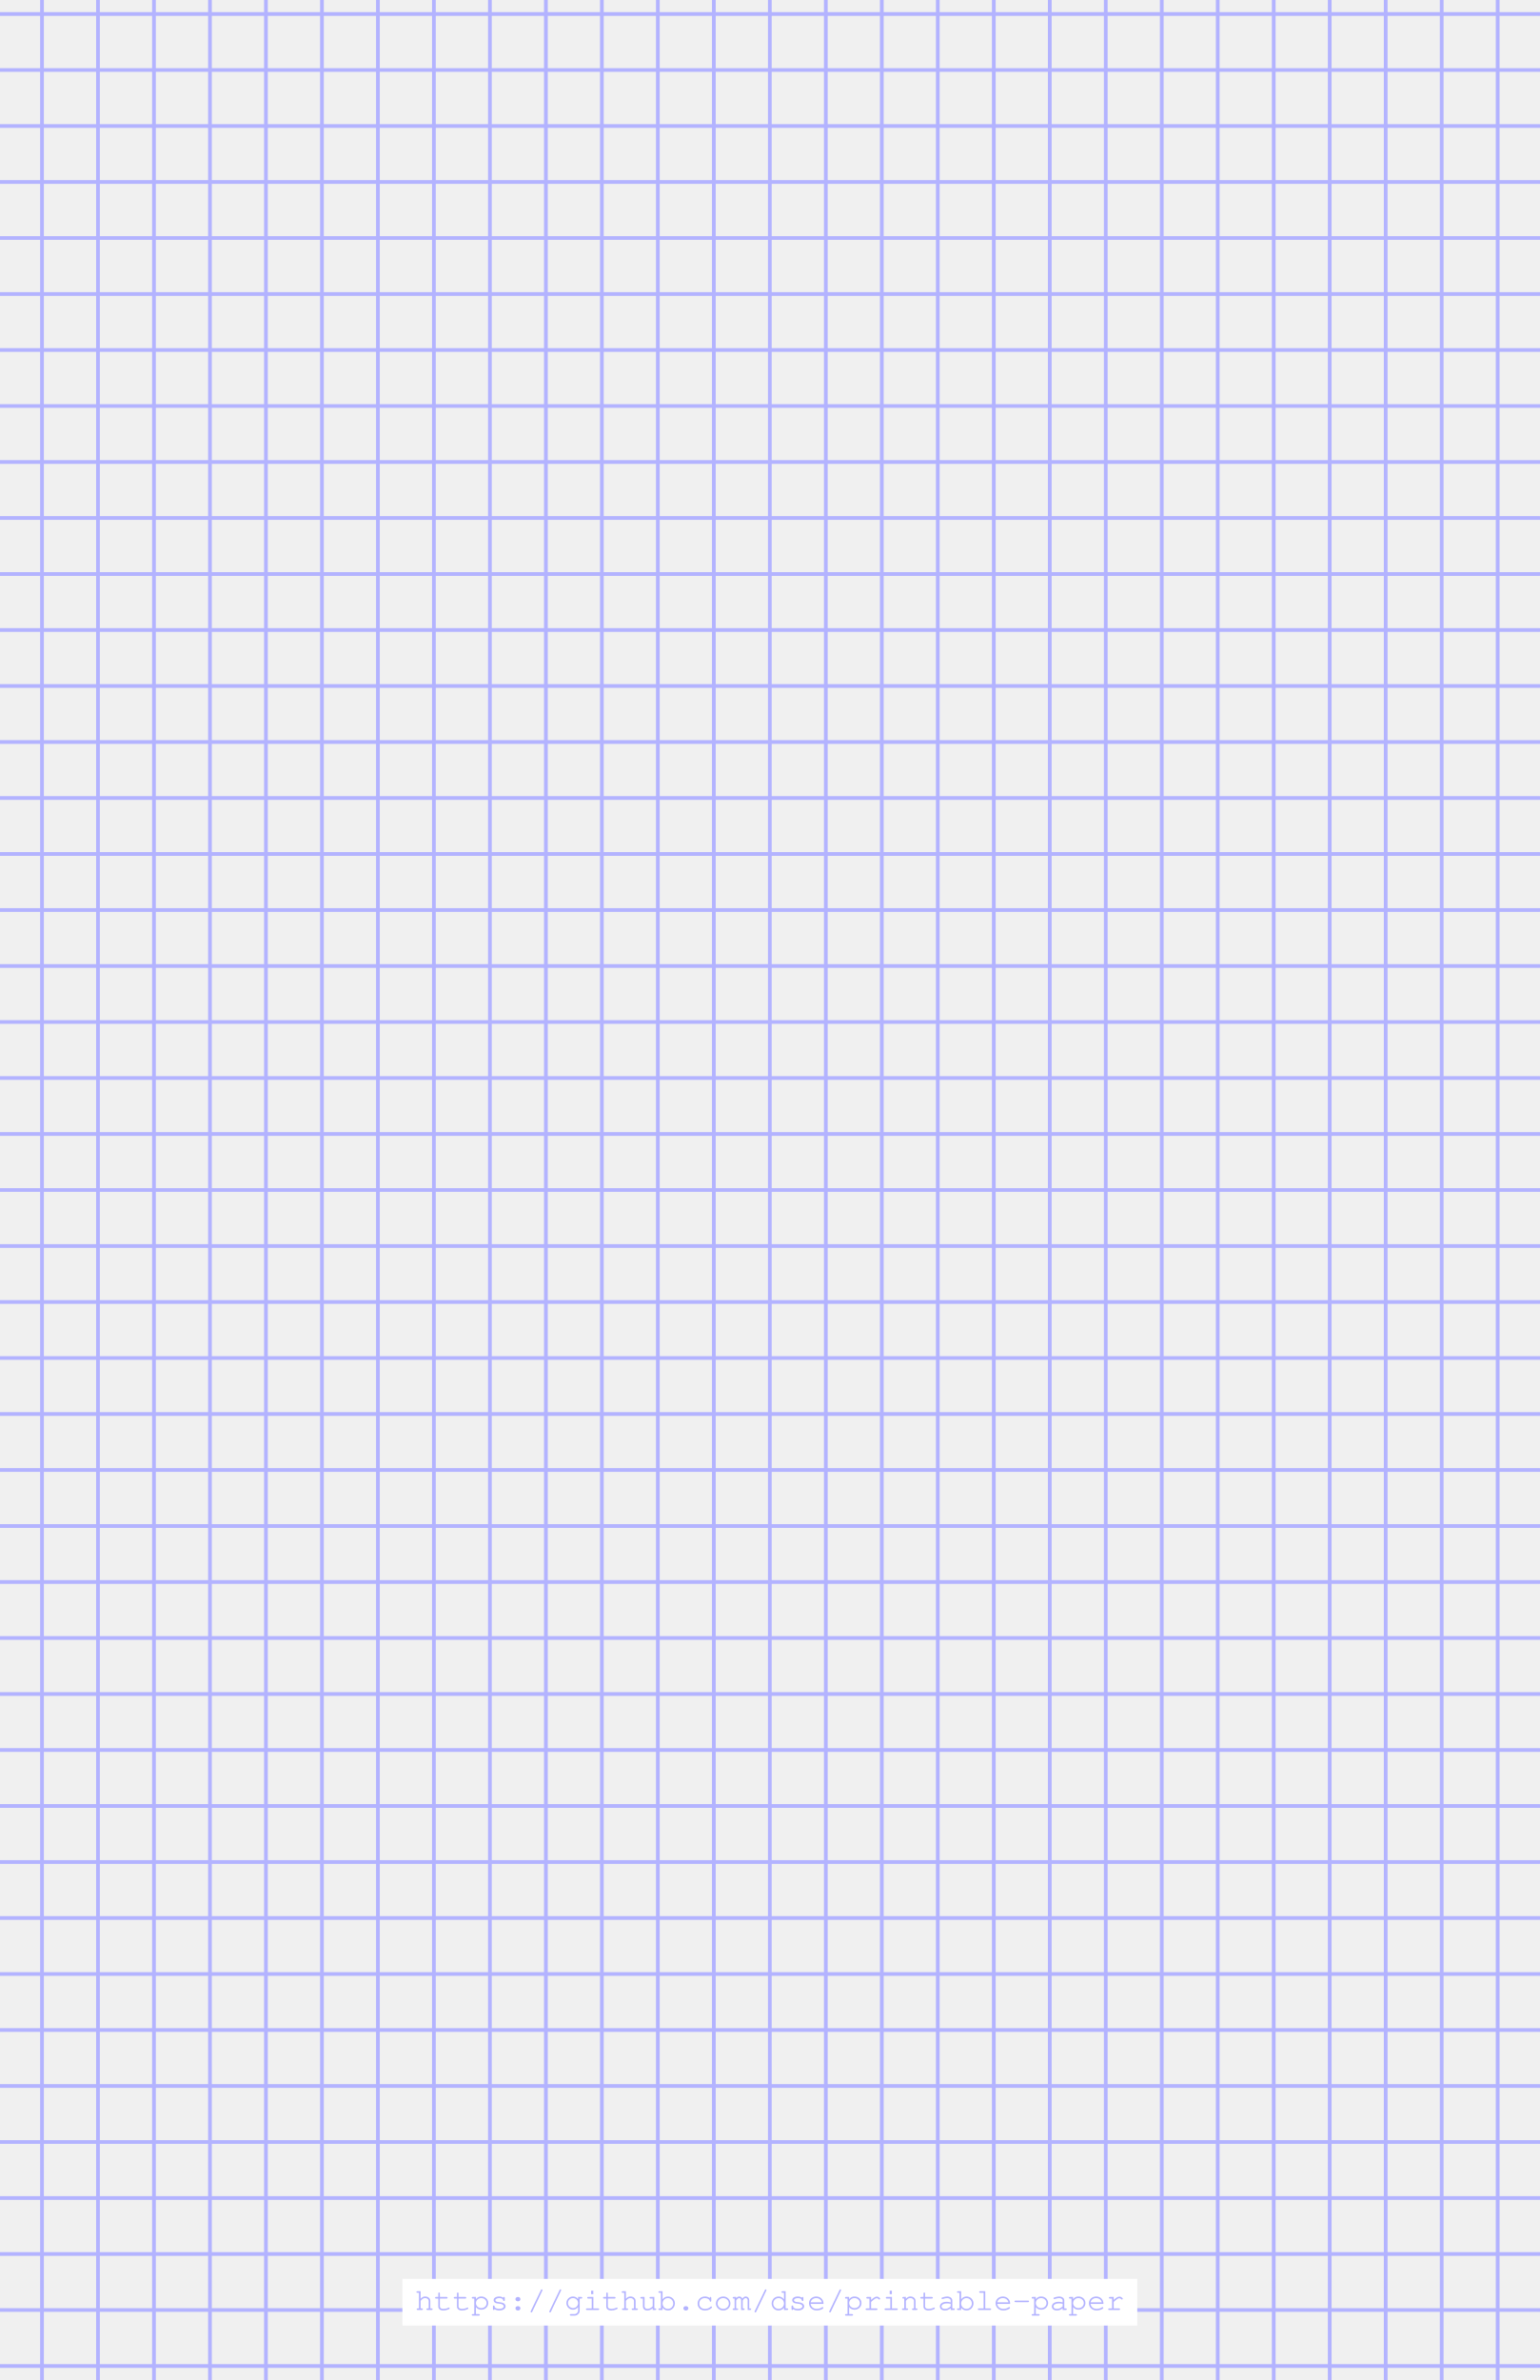
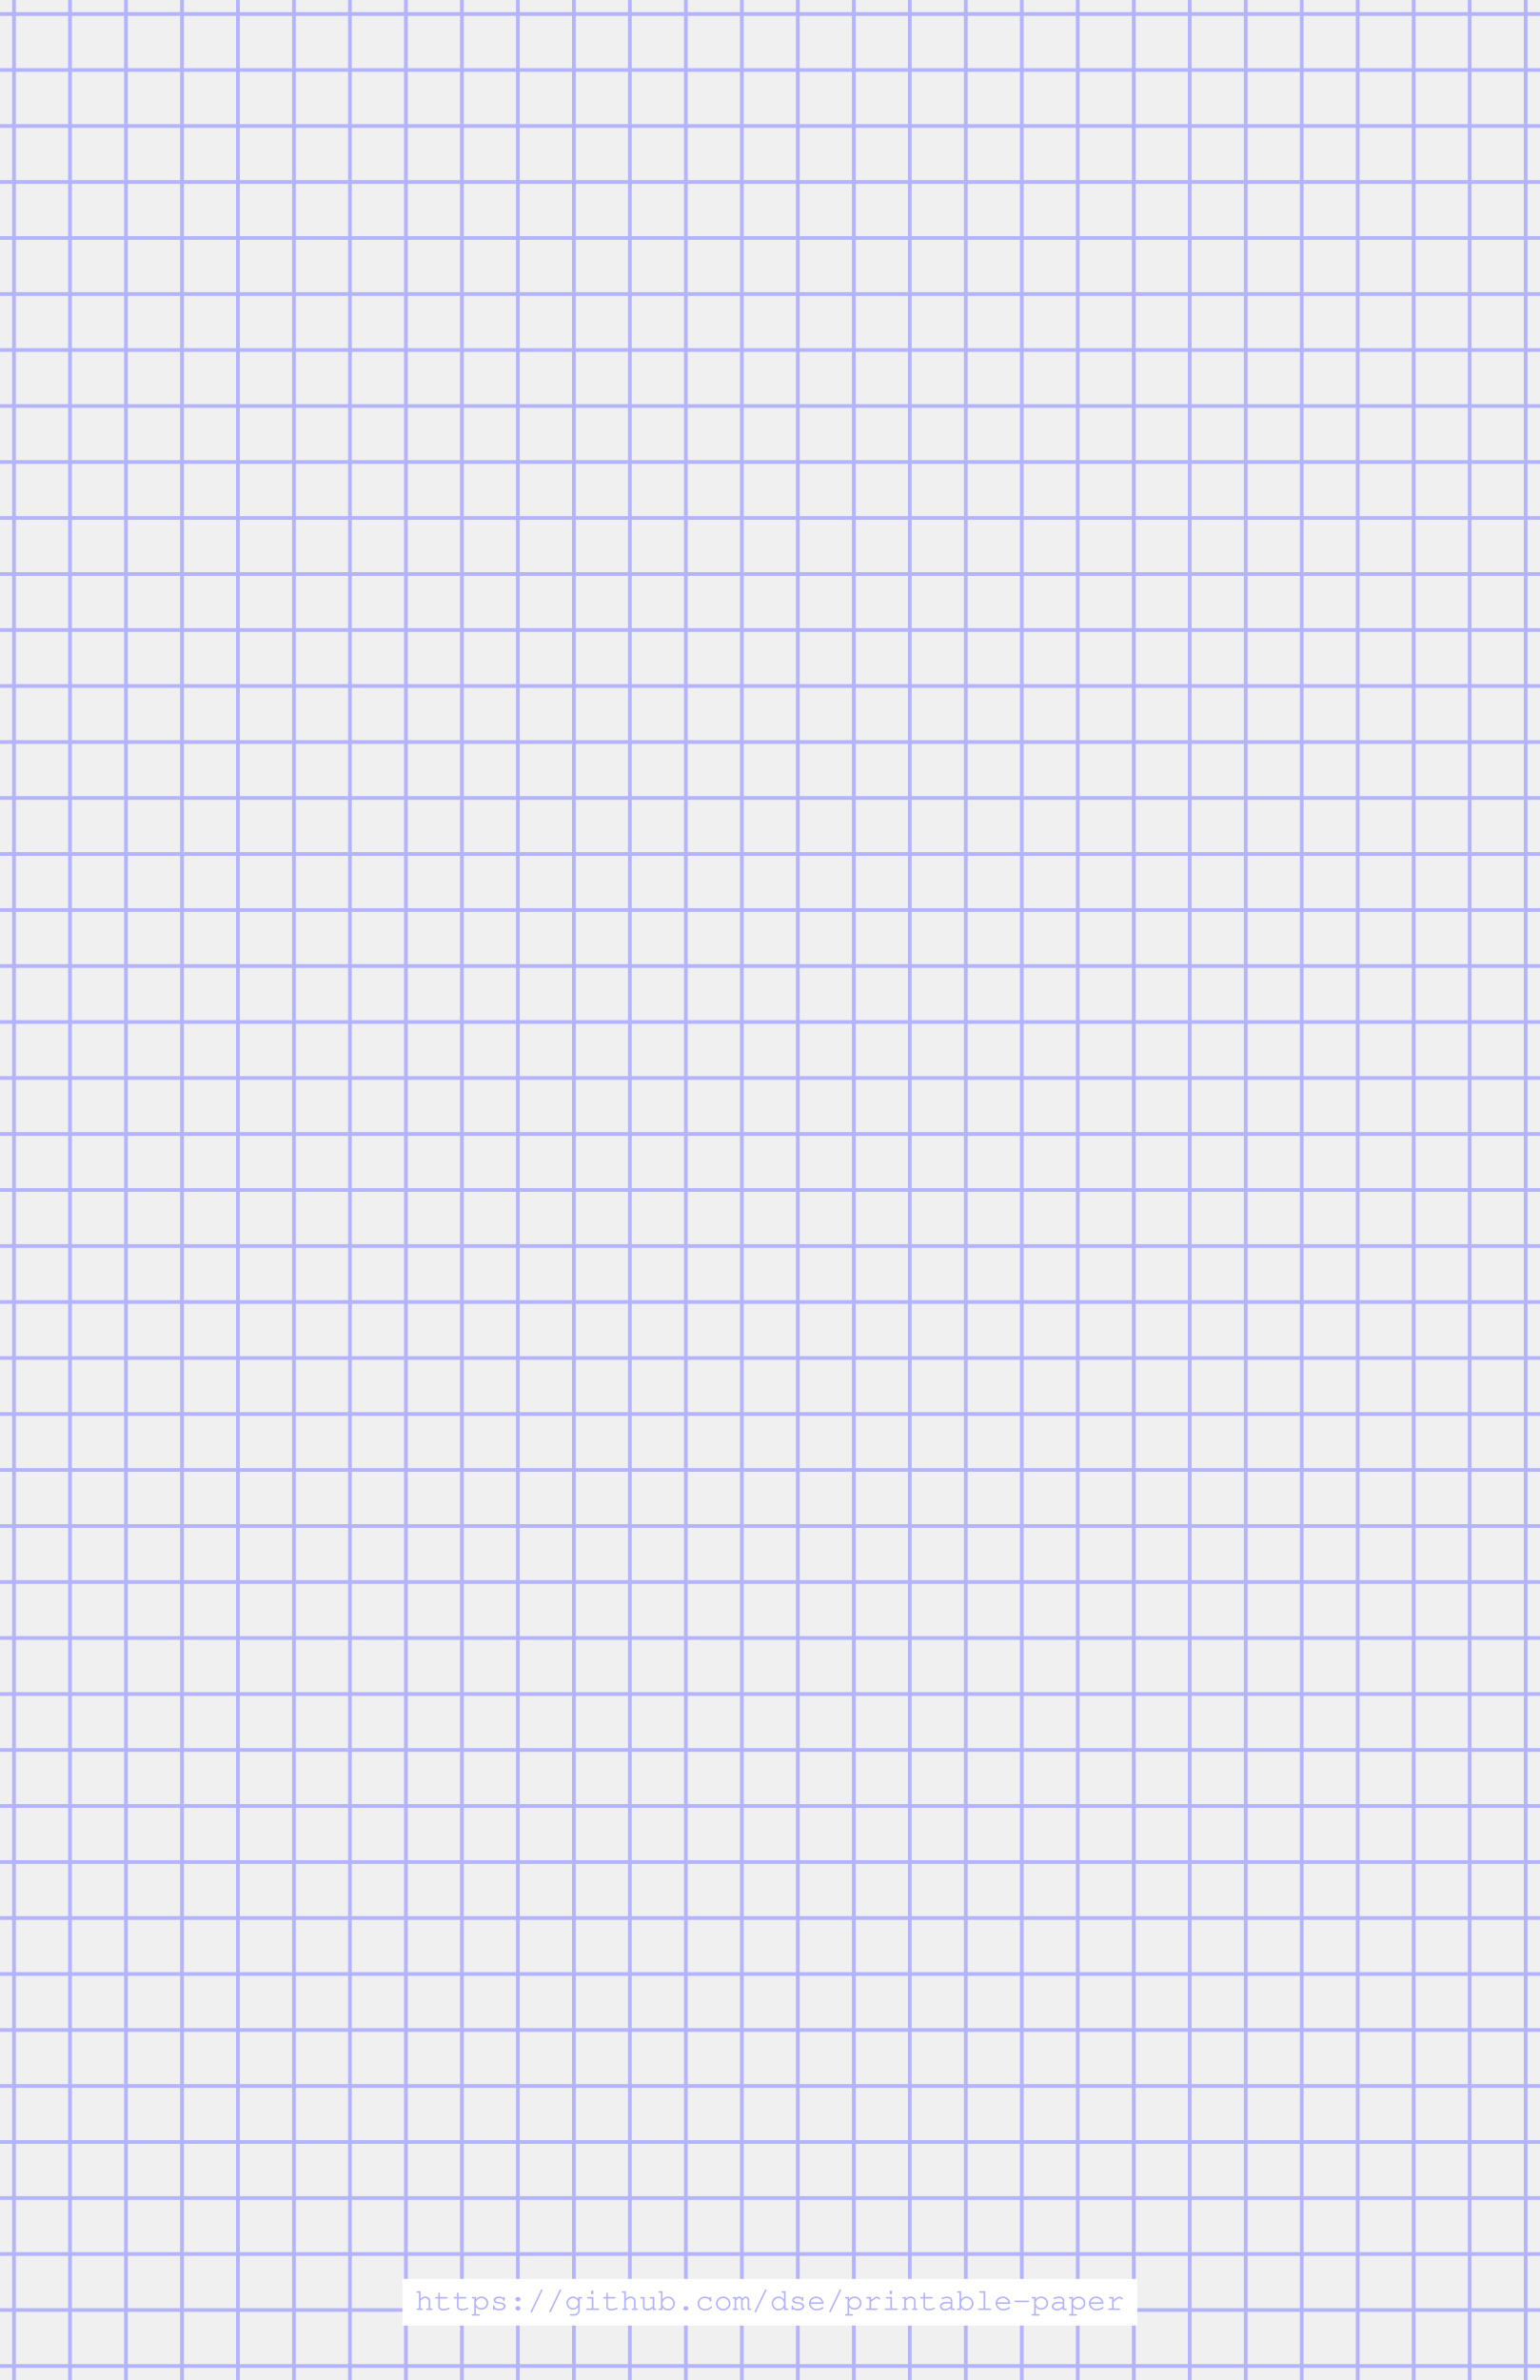
<svg xmlns="http://www.w3.org/2000/svg" width="396.000pt" height="612.000pt" viewBox="0.000 0.000 396.000 612.000">
  <style>
        .line, .dot, .major-line, .feint-line, .margin-line { stroke-linecap: round; }
        .stroke-linecap-butt   { stroke-linecap: butt; }
        .stroke-linecap-round  { stroke-linecap: round; }
        .stroke-linecap-square { stroke-linecap: square; }
        .rectangle { fill: #ffffff; }


        .line        { stroke-width: 0.96px; opacity:  1; }
        .major-line  { stroke-width: 1.358px; opacity: 1; }
        .feint-line  { stroke-width: 0.679px; opacity:  1; }
        .dot         { stroke-width: 1.92px; opacity:  1; }
        .margin-line { stroke-width: 0.96px; opacity:  1; }
        .line        { stroke: #b3b3ff; }
        .major-line  { stroke: #b3b3ff; }
        .feint-line  { stroke: #b3b3ff; }
        .dot         { stroke: #b3b3ff; }
        .margin-line { stroke: #ff9e9e; }
  </style>
  <defs />
  <g id="grid">
    <line x1="0.000" x2="396.000" y1="3.600" y2="3.600" class="line horizontal" />
    <line x1="0.000" x2="396.000" y1="18.000" y2="18.000" class="line horizontal" />
    <line x1="0.000" x2="396.000" y1="32.400" y2="32.400" class="line horizontal" />
    <line x1="0.000" x2="396.000" y1="46.800" y2="46.800" class="line horizontal" />
    <line x1="0.000" x2="396.000" y1="61.200" y2="61.200" class="line horizontal" />
    <line x1="0.000" x2="396.000" y1="75.600" y2="75.600" class="line horizontal" />
    <line x1="0.000" x2="396.000" y1="90.000" y2="90.000" class="line horizontal" />
    <line x1="0.000" x2="396.000" y1="104.400" y2="104.400" class="line horizontal" />
    <line x1="0.000" x2="396.000" y1="118.800" y2="118.800" class="line horizontal" />
    <line x1="0.000" x2="396.000" y1="133.200" y2="133.200" class="line horizontal" />
    <line x1="0.000" x2="396.000" y1="147.600" y2="147.600" class="line horizontal" />
    <line x1="0.000" x2="396.000" y1="162.000" y2="162.000" class="line horizontal" />
    <line x1="0.000" x2="396.000" y1="176.400" y2="176.400" class="line horizontal" />
    <line x1="0.000" x2="396.000" y1="190.800" y2="190.800" class="line horizontal" />
    <line x1="0.000" x2="396.000" y1="205.200" y2="205.200" class="line horizontal" />
    <line x1="0.000" x2="396.000" y1="219.600" y2="219.600" class="line horizontal" />
    <line x1="0.000" x2="396.000" y1="234.000" y2="234.000" class="line horizontal" />
    <line x1="0.000" x2="396.000" y1="248.400" y2="248.400" class="line horizontal" />
    <line x1="0.000" x2="396.000" y1="262.800" y2="262.800" class="line horizontal" />
    <line x1="0.000" x2="396.000" y1="277.200" y2="277.200" class="line horizontal" />
    <line x1="0.000" x2="396.000" y1="291.600" y2="291.600" class="line horizontal" />
    <line x1="0.000" x2="396.000" y1="306.000" y2="306.000" class="line horizontal" />
    <line x1="0.000" x2="396.000" y1="320.400" y2="320.400" class="line horizontal" />
    <line x1="0.000" x2="396.000" y1="334.800" y2="334.800" class="line horizontal" />
    <line x1="0.000" x2="396.000" y1="349.200" y2="349.200" class="line horizontal" />
    <line x1="0.000" x2="396.000" y1="363.600" y2="363.600" class="line horizontal" />
    <line x1="0.000" x2="396.000" y1="378.000" y2="378.000" class="line horizontal" />
    <line x1="0.000" x2="396.000" y1="392.400" y2="392.400" class="line horizontal" />
    <line x1="0.000" x2="396.000" y1="406.800" y2="406.800" class="line horizontal" />
    <line x1="0.000" x2="396.000" y1="421.200" y2="421.200" class="line horizontal" />
    <line x1="0.000" x2="396.000" y1="435.600" y2="435.600" class="line horizontal" />
    <line x1="0.000" x2="396.000" y1="450.000" y2="450.000" class="line horizontal" />
    <line x1="0.000" x2="396.000" y1="464.400" y2="464.400" class="line horizontal" />
    <line x1="0.000" x2="396.000" y1="478.800" y2="478.800" class="line horizontal" />
    <line x1="0.000" x2="396.000" y1="493.200" y2="493.200" class="line horizontal" />
    <line x1="0.000" x2="396.000" y1="507.600" y2="507.600" class="line horizontal" />
    <line x1="0.000" x2="396.000" y1="522.000" y2="522.000" class="line horizontal" />
    <line x1="0.000" x2="396.000" y1="536.400" y2="536.400" class="line horizontal" />
    <line x1="0.000" x2="396.000" y1="550.800" y2="550.800" class="line horizontal" />
    <line x1="0.000" x2="396.000" y1="565.200" y2="565.200" class="line horizontal" />
    <line x1="0.000" x2="396.000" y1="579.600" y2="579.600" class="line horizontal" />
    <line x1="0.000" x2="396.000" y1="594.000" y2="594.000" class="line horizontal" />
    <line x1="0.000" x2="396.000" y1="608.400" y2="608.400" class="line horizontal" />
-     <line x1="10.800" x2="10.800" y1="0.000" y2="612.000" class="line vertical" />
-     <line x1="25.200" x2="25.200" y1="0.000" y2="612.000" class="line vertical" />
-     <line x1="39.600" x2="39.600" y1="0.000" y2="612.000" class="line vertical" />
-     <line x1="54.000" x2="54.000" y1="0.000" y2="612.000" class="line vertical" />
-     <line x1="68.400" x2="68.400" y1="0.000" y2="612.000" class="line vertical" />
-     <line x1="82.800" x2="82.800" y1="0.000" y2="612.000" class="line vertical" />
-     <line x1="97.200" x2="97.200" y1="0.000" y2="612.000" class="line vertical" />
-     <line x1="111.600" x2="111.600" y1="0.000" y2="612.000" class="line vertical" />
-     <line x1="126.000" x2="126.000" y1="0.000" y2="612.000" class="line vertical" />
-     <line x1="140.400" x2="140.400" y1="0.000" y2="612.000" class="line vertical" />
-     <line x1="154.800" x2="154.800" y1="0.000" y2="612.000" class="line vertical" />
-     <line x1="169.200" x2="169.200" y1="0.000" y2="612.000" class="line vertical" />
-     <line x1="183.600" x2="183.600" y1="0.000" y2="612.000" class="line vertical" />
-     <line x1="198.000" x2="198.000" y1="0.000" y2="612.000" class="line vertical" />
-     <line x1="212.400" x2="212.400" y1="0.000" y2="612.000" class="line vertical" />
-     <line x1="226.800" x2="226.800" y1="0.000" y2="612.000" class="line vertical" />
-     <line x1="241.200" x2="241.200" y1="0.000" y2="612.000" class="line vertical" />
-     <line x1="255.600" x2="255.600" y1="0.000" y2="612.000" class="line vertical" />
-     <line x1="270.000" x2="270.000" y1="0.000" y2="612.000" class="line vertical" />
-     <line x1="284.400" x2="284.400" y1="0.000" y2="612.000" class="line vertical" />
-     <line x1="298.800" x2="298.800" y1="0.000" y2="612.000" class="line vertical" />
-     <line x1="313.200" x2="313.200" y1="0.000" y2="612.000" class="line vertical" />
-     <line x1="327.600" x2="327.600" y1="0.000" y2="612.000" class="line vertical" />
-     <line x1="342.000" x2="342.000" y1="0.000" y2="612.000" class="line vertical" />
-     <line x1="356.400" x2="356.400" y1="0.000" y2="612.000" class="line vertical" />
-     <line x1="370.800" x2="370.800" y1="0.000" y2="612.000" class="line vertical" />
-     <line x1="385.200" x2="385.200" y1="0.000" y2="612.000" class="line vertical" />
+     <line x1="3.600" x2="3.600" y1="0.000" y2="612.000" class="line vertical" />
+     <line x1="18.000" x2="18.000" y1="0.000" y2="612.000" class="line vertical" />
+     <line x1="32.400" x2="32.400" y1="0.000" y2="612.000" class="line vertical" />
+     <line x1="46.800" x2="46.800" y1="0.000" y2="612.000" class="line vertical" />
+     <line x1="61.200" x2="61.200" y1="0.000" y2="612.000" class="line vertical" />
+     <line x1="75.600" x2="75.600" y1="0.000" y2="612.000" class="line vertical" />
+     <line x1="90.000" x2="90.000" y1="0.000" y2="612.000" class="line vertical" />
+     <line x1="104.400" x2="104.400" y1="0.000" y2="612.000" class="line vertical" />
+     <line x1="118.800" x2="118.800" y1="0.000" y2="612.000" class="line vertical" />
+     <line x1="133.200" x2="133.200" y1="0.000" y2="612.000" class="line vertical" />
+     <line x1="147.600" x2="147.600" y1="0.000" y2="612.000" class="line vertical" />
+     <line x1="162.000" x2="162.000" y1="0.000" y2="612.000" class="line vertical" />
+     <line x1="176.400" x2="176.400" y1="0.000" y2="612.000" class="line vertical" />
+     <line x1="190.800" x2="190.800" y1="0.000" y2="612.000" class="line vertical" />
+     <line x1="205.200" x2="205.200" y1="0.000" y2="612.000" class="line vertical" />
+     <line x1="219.600" x2="219.600" y1="0.000" y2="612.000" class="line vertical" />
+     <line x1="234.000" x2="234.000" y1="0.000" y2="612.000" class="line vertical" />
+     <line x1="248.400" x2="248.400" y1="0.000" y2="612.000" class="line vertical" />
+     <line x1="262.800" x2="262.800" y1="0.000" y2="612.000" class="line vertical" />
+     <line x1="277.200" x2="277.200" y1="0.000" y2="612.000" class="line vertical" />
+     <line x1="291.600" x2="291.600" y1="0.000" y2="612.000" class="line vertical" />
+     <line x1="306.000" x2="306.000" y1="0.000" y2="612.000" class="line vertical" />
+     <line x1="320.400" x2="320.400" y1="0.000" y2="612.000" class="line vertical" />
+     <line x1="334.800" x2="334.800" y1="0.000" y2="612.000" class="line vertical" />
+     <line x1="349.200" x2="349.200" y1="0.000" y2="612.000" class="line vertical" />
+     <line x1="363.600" x2="363.600" y1="0.000" y2="612.000" class="line vertical" />
+     <line x1="378.000" x2="378.000" y1="0.000" y2="612.000" class="line vertical" />
+     <line x1="392.400" x2="392.400" y1="0.000" y2="612.000" class="line vertical" />
  </g>
  <rect x="103.5" y="586" width="189" height="12" fill="#ffffff" stroke="none" stroke-width="0px" />
  <text x="198" y="594" text-anchor="middle" fill="#b3b3ff" stroke="none" stroke-width="0" style="font-family: &quot;Courier&quot;, &quot;Courier New&quot;, monospace; font-size: 6pt;">https://github.com/dse/printable-paper</text>
</svg>
